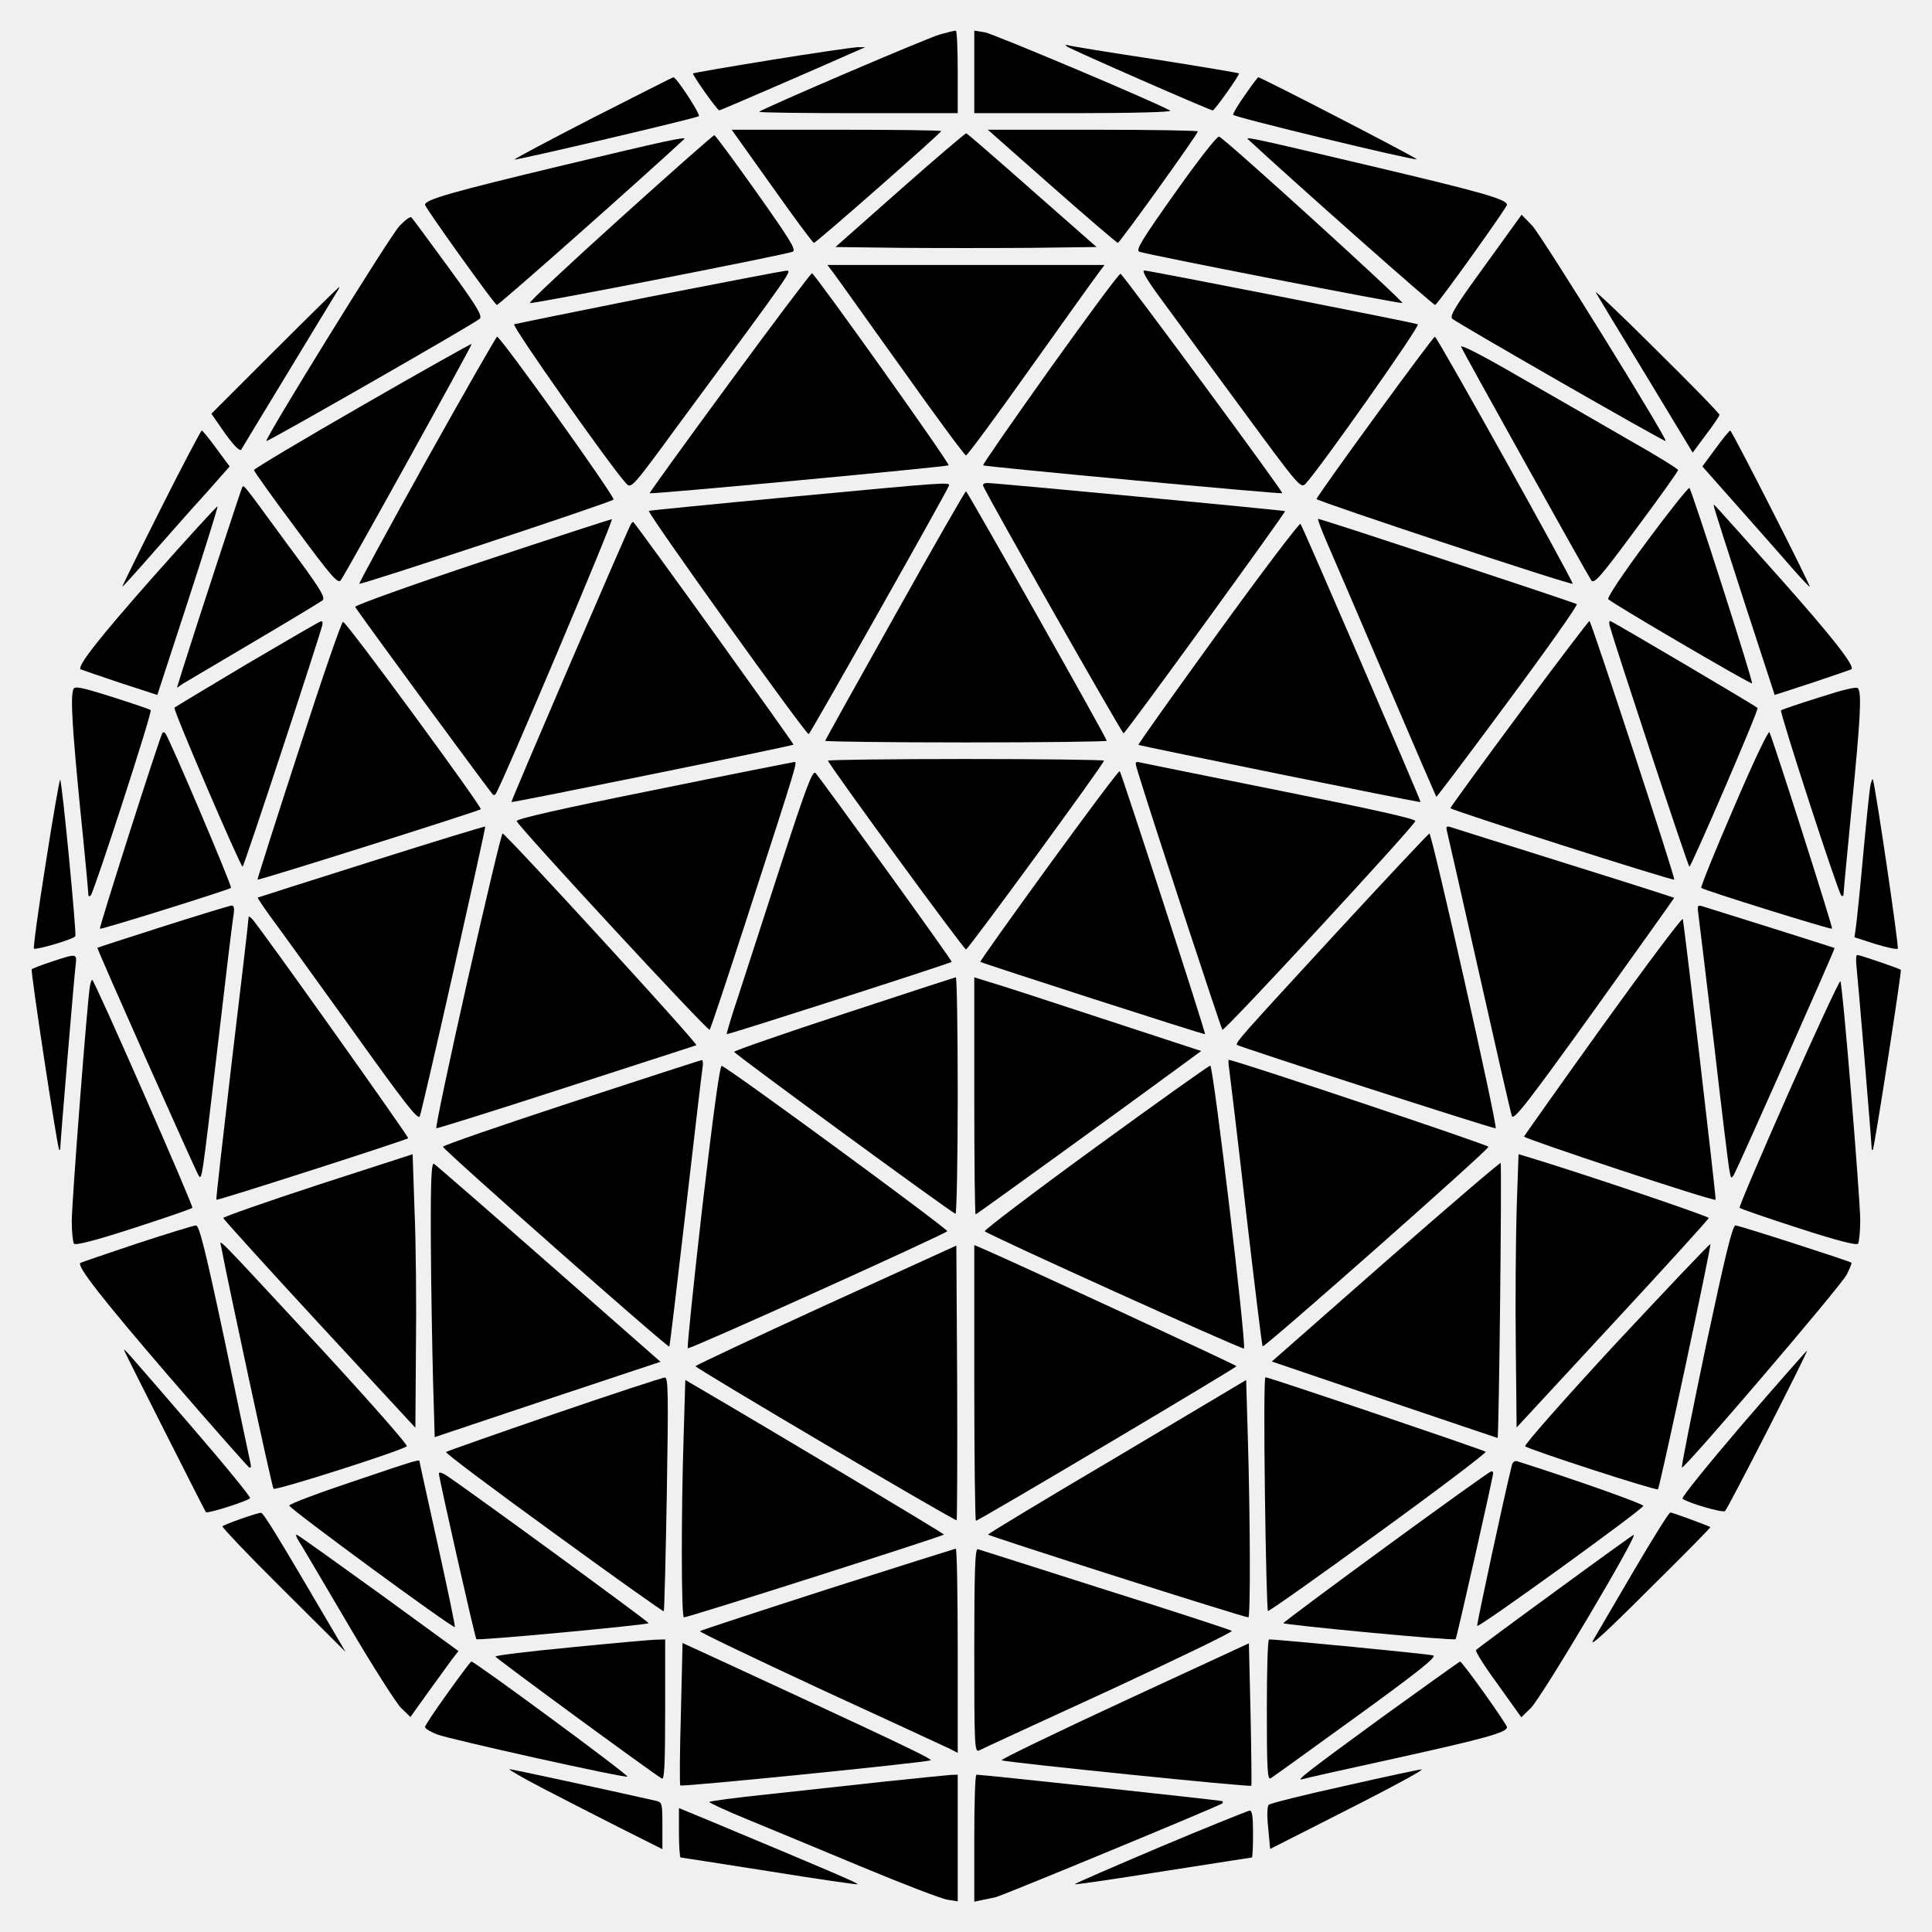
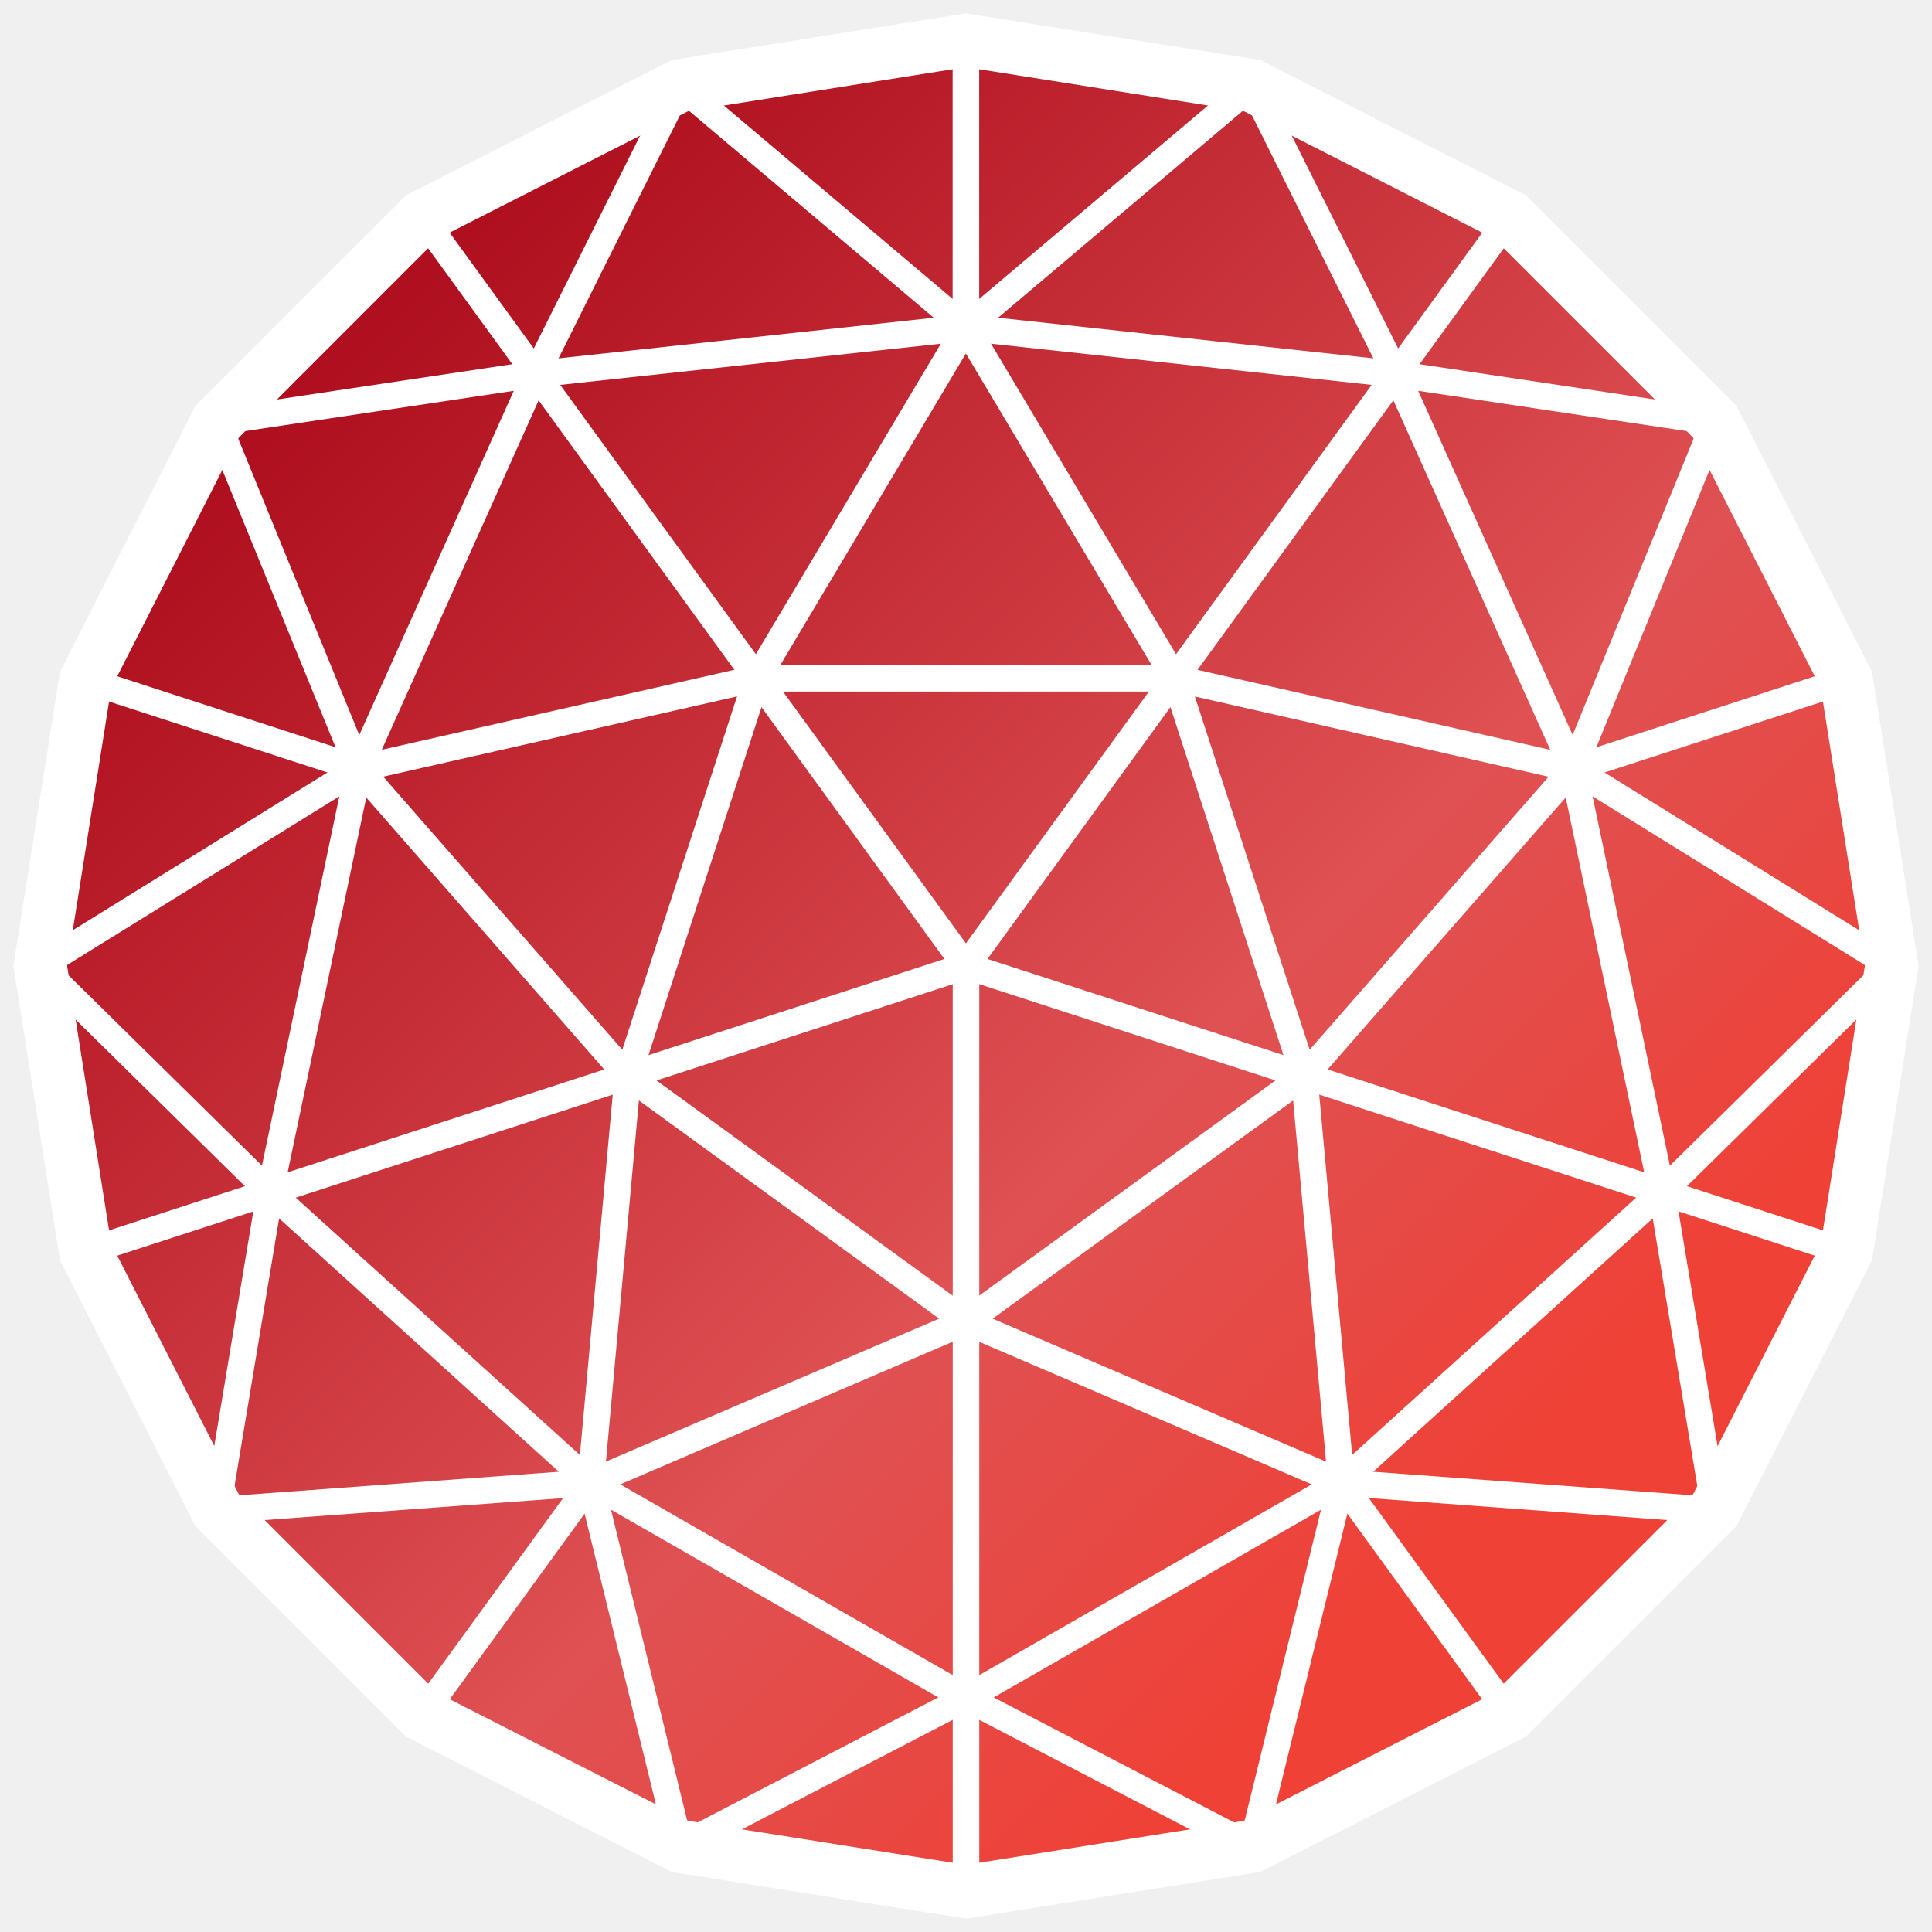
- <svg xmlns="http://www.w3.org/2000/svg" version="1.0" width="700pt" height="700pt" viewBox="0 0 700 700" preserveAspectRatio="xMidYMid meet">
-   <g transform="translate(0,700) scale(0.1,-0.1)" fill="#000000" stroke="none">
-     <path d="M3405 6875 c-44 -12 -642 -268 -654 -280 -2 -3 158 -5 357 -5 l362 0 0 150 c0 83 -3 150 -7 149 -5 0 -30 -6 -58 -14z" />
-     <path d="M3530 6739 l0 -149 363 0 c209 0 356 4 347 9 -53 31 -642 279 -672 284 l-38 6 0 -150z" />
-     <path d="M3865 6832 c10 -9 519 -232 529 -232 7 0 99 130 95 134 -2 2 -139 25 -304 51 -165 25 -307 48 -315 51 -9 3 -11 2 -5 -4z" />
-     <path d="M2795 6783 c-154 -25 -282 -47 -284 -49 -4 -4 88 -134 95 -134 4 0 351 150 499 216 l30 13 -30 0 c-16 -1 -156 -21 -310 -46z" />
-     <path d="M2148 6573 c-158 -81 -285 -149 -284 -151 5 -4 660 150 668 157 7 6 -81 141 -92 141 -3 0 -134 -67 -292 -147z" />
-     <path d="M4511 6656 c-25 -35 -44 -67 -43 -72 1 -8 649 -165 665 -161 7 2 -564 297 -574 297 -2 0 -24 -29 -48 -64z" />
-     <path d="M2797 6325 c80 -113 148 -205 152 -205 8 0 461 398 461 405 0 3 -171 5 -379 5 l-380 0 146 -205z" />
-     <path d="M3811 6325 c128 -113 236 -205 239 -205 7 0 290 394 290 404 0 3 -171 6 -380 6 l-381 0 232 -205z" />
-     <path d="M3261 6312 l-234 -207 237 -3 c130 -1 342 -1 473 0 l236 3 -233 205 c-128 113 -235 206 -239 207 -3 1 -111 -91 -240 -205z" />
-     <path d="M2246 6208 c-185 -167 -332 -304 -326 -306 11 -4 927 175 952 186 14 6 -9 43 -130 214 -81 114 -150 208 -154 208 -4 0 -158 -136 -342 -302z" />
-     <path d="M4258 6302 c-121 -171 -144 -208 -130 -214 24 -10 943 -189 953 -186 9 3 -643 596 -664 603 -7 3 -76 -86 -159 -203z" />
-     <path d="M2040 6401 c-405 -97 -500 -124 -500 -143 0 -10 247 -355 260 -363 5 -3 534 466 679 601 12 11 -67 -6 -439 -95z" />
-     <path d="M4521 6496 c174 -161 674 -604 679 -601 13 8 260 353 260 363 0 20 -92 46 -503 143 -394 93 -446 105 -436 95z" />
-     <path d="M1448 6182 c-33 -33 -490 -773 -483 -780 4 -4 755 426 773 443 11 10 -10 45 -113 186 -70 96 -130 177 -134 181 -4 5 -23 -9 -43 -30z" />
-     <path d="M5381 6039 c-107 -147 -130 -184 -119 -194 18 -16 769 -447 773 -443 7 8 -451 747 -484 781 l-38 39 -132 -183z" />
-     <path d="M3022 6008 c14 -18 124 -174 247 -345 122 -172 226 -313 231 -313 5 0 109 141 231 313 122 171 233 327 247 345 l24 32 -502 0 -502 0 24 -32z" />
-     <path d="M2350 5924 c-261 -52 -481 -97 -487 -99 -11 -4 355 -524 407 -578 17 -18 24 -10 185 210 430 582 416 563 392 562 -12 -1 -236 -44 -497 -95z" />
-     <path d="M4213 5908 c45 -62 177 -241 291 -396 200 -272 209 -283 226 -265 51 54 418 574 407 578 -22 8 -975 195 -991 195 -11 0 12 -38 67 -112z" />
-     <path d="M2643 5613 c-161 -219 -291 -399 -289 -400 4 -5 1078 96 1083 101 6 6 -486 696 -495 696 -4 0 -139 -179 -299 -397z" />
-     <path d="M3805 5665 c-136 -191 -245 -348 -243 -351 5 -5 1080 -105 1084 -101 5 4 -576 791 -586 795 -5 2 -119 -153 -255 -343z" />
-     <path d="M995 5730 l-229 -229 38 -55 c37 -54 64 -83 70 -75 1 2 76 126 166 274 90 149 170 280 178 293 8 12 13 22 11 22 -2 0 -107 -103 -234 -230z" />
-     <path d="M5782 5940 c8 -14 90 -150 183 -302 l168 -278 48 65 c27 35 49 68 49 72 0 5 -104 112 -232 238 -127 127 -225 219 -216 205z" />
-     <path d="M1546 5334 c-136 -245 -246 -447 -244 -449 5 -5 910 294 921 305 8 7 -409 590 -422 590 -3 0 -118 -201 -255 -446z" />
-     <path d="M4981 5489 c-116 -159 -211 -293 -211 -297 1 -8 922 -313 928 -307 5 5 -491 895 -499 895 -4 0 -101 -131 -218 -291z" />
-     <path d="M1313 5531 c-216 -124 -393 -230 -393 -234 0 -4 68 -100 152 -212 130 -176 153 -202 163 -187 28 42 477 853 474 856 -2 1 -181 -99 -396 -223z" />
-     <path d="M5294 5743 c8 -19 452 -816 471 -845 10 -16 32 9 163 186 84 113 152 208 152 213 0 4 -80 54 -178 109 -97 56 -275 159 -396 228 -136 79 -216 120 -212 109z" />
-     <path d="M583 5158 c-78 -155 -141 -283 -140 -284 1 -1 52 55 113 125 61 69 148 168 194 218 l82 93 -48 65 c-26 36 -50 65 -53 65 -3 0 -70 -127 -148 -282z" />
-     <path d="M6216 5375 l-48 -65 139 -157 c76 -86 163 -184 193 -219 30 -34 56 -61 57 -60 4 4 -282 566 -288 566 -3 0 -27 -29 -53 -65z" />
-     <path d="M2868 5200 c-278 -26 -511 -49 -517 -51 -9 -4 567 -808 579 -809 5 0 501 879 508 900 5 14 -6 13 -570 -40z" />
-     <path d="M3562 5240 c10 -29 504 -899 509 -897 9 3 588 801 585 805 -3 3 -1047 102 -1079 102 -10 0 -17 -4 -15 -10z" />
-     <path d="M877 5233 c-4 -8 -166 -501 -213 -651 l-23 -74 22 15 c12 7 128 76 257 152 129 76 241 144 249 150 11 11 -11 46 -130 206 -167 228 -155 213 -162 202z" />
-     <path d="M5967 5038 c-84 -112 -145 -204 -140 -209 17 -17 516 -309 521 -305 5 5 -217 697 -227 708 -3 3 -73 -84 -154 -194z" />
-     <path d="M3243 4771 c-139 -248 -253 -452 -253 -455 0 -3 230 -6 510 -6 281 0 510 3 510 6 0 9 -505 904 -510 904 -3 0 -119 -202 -257 -449z" />
-     <path d="M555 4910 c-198 -224 -276 -324 -263 -335 2 -1 65 -23 140 -48 l138 -45 111 340 c61 187 109 341 107 343 -2 2 -107 -113 -233 -255z" />
-     <path d="M6210 5165 c0 -5 50 -161 110 -346 l110 -337 138 45 c75 25 138 47 140 48 14 11 -69 117 -263 335 -264 296 -235 265 -235 255z" />
-     <path d="M1745 4965 c-258 -86 -459 -158 -458 -164 2 -8 477 -655 499 -680 2 -2 6 -2 9 1 16 16 431 998 422 997 -7 -1 -219 -70 -472 -154z" />
-     <path d="M4804 5043 c19 -43 116 -269 216 -503 100 -234 183 -426 184 -427 1 -2 118 153 259 344 142 191 254 350 250 354 -8 6 -925 309 -937 309 -3 0 10 -35 28 -77z" />
-     <path d="M2286 5101 c-11 -17 -436 -1005 -433 -1007 3 -3 1017 203 1022 208 3 2 -562 788 -580 806 -2 2 -6 -1 -9 -7z" />
-     <path d="M4413 4707 c-160 -221 -290 -403 -288 -406 4 -3 1019 -210 1022 -207 3 2 -428 1000 -435 1008 -4 4 -139 -174 -299 -395z" />
-     <path d="M896 4595 c-142 -85 -261 -156 -264 -159 -6 -6 239 -576 247 -576 5 0 278 830 289 876 2 8 0 14 -5 13 -4 0 -124 -70 -267 -154z" />
-     <path d="M1083 4283 c-84 -257 -151 -469 -150 -470 4 -4 801 248 809 255 6 7 -483 674 -499 679 -5 2 -77 -207 -160 -464z" />
-     <path d="M5504 4414 c-137 -185 -249 -339 -249 -342 0 -7 806 -264 811 -259 5 5 -301 937 -307 937 -3 0 -118 -151 -255 -336z" />
-     <path d="M5832 4733 c21 -75 284 -873 289 -873 7 0 253 570 247 575 -8 8 -528 315 -534 315 -4 0 -4 -8 -2 -17z" />
-     <path d="M266 4503 c-11 -28 -5 -131 24 -428 17 -165 30 -307 30 -314 0 -9 3 -11 9 -5 12 13 224 665 217 671 -2 3 -65 24 -140 48 -111 35 -136 40 -140 28z" />
-     <path d="M6591 4473 c-73 -23 -136 -44 -138 -47 -6 -5 206 -658 218 -670 6 -6 9 -2 9 10 0 10 14 154 30 319 30 305 36 402 22 421 -5 7 -51 -4 -141 -33z" />
-     <path d="M6282 4074 c-68 -157 -121 -288 -118 -291 7 -8 470 -152 474 -148 4 3 -215 689 -227 712 -4 7 -62 -116 -129 -273z" />
-     <path d="M588 4343 c-11 -18 -230 -705 -226 -708 4 -4 467 141 475 148 5 5 -224 544 -238 560 -4 5 -9 5 -11 0z" />
-     <path d="M3000 4244 c0 -11 492 -684 500 -684 8 0 500 673 500 684 0 3 -225 6 -500 6 -275 0 -500 -3 -500 -6z" />
-     <path d="M2367 4137 c-329 -66 -497 -104 -495 -112 5 -19 693 -763 699 -756 4 3 66 191 139 416 184 568 180 555 167 554 -7 -1 -236 -46 -510 -102z" />
-     <path d="M4124 4199 c54 -176 300 -925 305 -930 7 -7 694 737 699 756 2 8 -155 43 -485 109 -268 54 -498 100 -510 103 -22 5 -22 4 -9 -38z" />
-     <path d="M2830 3869 c-61 -189 -131 -404 -155 -478 -25 -74 -43 -136 -42 -138 3 -3 809 256 815 262 4 3 -470 658 -493 684 -11 11 -33 -48 -125 -330z" />
-     <path d="M3800 3864 c-138 -190 -250 -347 -248 -349 6 -5 812 -265 814 -262 4 3 -303 947 -309 953 -3 3 -118 -151 -257 -342z" />
-     <path d="M166 3874 c-27 -168 -46 -307 -43 -311 7 -6 144 34 150 45 5 8 -48 561 -55 567 -2 2 -26 -133 -52 -301z" />
-     <path d="M6776 4150 c-3 -19 -15 -134 -26 -255 -11 -121 -23 -236 -26 -256 l-5 -35 75 -24 c42 -13 79 -21 82 -17 5 5 -79 576 -90 612 -2 6 -6 -6 -10 -25z" />
-     <path d="M1346 3879 c-225 -71 -410 -130 -412 -131 -1 -2 19 -32 45 -68 27 -36 158 -218 292 -404 198 -277 244 -336 250 -320 10 23 240 1046 237 1049 -2 2 -187 -55 -412 -126z" />
-     <path d="M5243 3987 c3 -12 56 -245 117 -517 61 -272 114 -504 118 -514 7 -16 61 54 299 385 159 222 289 405 289 406 -1 1 -175 57 -387 123 -211 66 -397 125 -413 130 -26 9 -28 8 -23 -13z" />
-     <path d="M1694 3448 c-66 -293 -117 -534 -113 -536 3 -1 215 65 470 148 255 83 468 151 472 153 9 3 -691 767 -702 767 -4 0 -61 -240 -127 -532z" />
-     <path d="M4844 3623 c-345 -375 -369 -401 -362 -409 8 -7 930 -305 937 -302 9 4 -231 1068 -240 1068 -3 0 -154 -161 -335 -357z" />
-     <path d="M590 3643 c-129 -41 -236 -76 -237 -77 -3 -3 348 -791 365 -822 14 -24 12 -32 72 476 27 234 52 442 56 463 4 27 2 37 -8 36 -7 -1 -119 -35 -248 -76z" />
-     <path d="M6154 3684 c3 -22 28 -230 56 -464 27 -234 52 -441 56 -460 5 -31 7 -32 17 -15 17 31 367 818 364 820 -2 2 -423 134 -481 152 -16 4 -17 1 -12 -33z" />
-     <path d="M900 3669 c0 -8 -27 -240 -60 -514 -32 -275 -58 -501 -56 -502 3 -4 687 216 695 223 4 3 -539 767 -565 794 -12 12 -14 12 -14 -1z" />
-     <path d="M5810 3288 c-157 -219 -286 -401 -288 -406 -2 -7 687 -236 694 -229 3 2 -110 968 -119 1017 -1 8 -130 -164 -287 -382z" />
-     <path d="M188 3516 c-37 -12 -70 -25 -73 -28 -5 -5 90 -629 99 -653 3 -5 5 1 5 14 1 30 49 604 55 654 5 43 5 43 -86 13z" />
-     <path d="M6726 3503 c5 -43 54 -627 55 -658 0 -11 2 -15 5 -10 7 18 105 647 101 651 -5 5 -148 54 -158 54 -4 0 -5 -17 -3 -37z" />
-     <path d="M3058 3327 c-219 -72 -398 -134 -398 -138 0 -7 782 -579 802 -587 4 -2 8 190 8 427 0 237 -3 431 -7 430 -5 -1 -187 -60 -405 -132z" />
-     <path d="M3530 3029 c0 -236 2 -429 5 -429 3 0 537 386 764 553 l53 39 -363 119 c-200 66 -385 126 -411 133 l-48 15 0 -430z" />
-     <path d="M326 3428 c-9 -44 -66 -784 -66 -853 0 -38 4 -75 8 -81 5 -7 73 10 215 56 114 37 211 70 214 74 5 5 -355 826 -363 826 -2 0 -6 -10 -8 -22z" />
-     <path d="M6480 3040 c-100 -226 -180 -413 -177 -416 3 -4 100 -37 214 -74 142 -46 210 -63 215 -56 4 6 8 45 8 86 -1 88 -64 858 -72 865 -3 3 -88 -179 -188 -405z" />
-     <path d="M2070 3006 c-256 -84 -465 -156 -465 -161 1 -11 814 -729 820 -724 2 2 28 222 59 489 31 267 58 500 61 518 3 17 2 32 -2 31 -4 0 -217 -69 -473 -153z" />
-     <path d="M4454 3123 c3 -21 31 -254 61 -517 31 -264 57 -482 60 -484 6 -6 819 712 818 723 -1 7 -917 314 -941 315 -2 0 -1 -17 2 -37z" />
-     <path d="M2545 2630 c-32 -280 -56 -512 -53 -515 5 -6 923 409 940 424 6 6 -794 593 -817 599 -7 2 -31 -175 -70 -508z" />
-     <path d="M3968 2842 c-224 -163 -404 -300 -400 -303 16 -15 934 -430 939 -425 10 10 -111 1026 -122 1025 -5 0 -193 -134 -417 -297z" />
-     <path d="M1152 2707 c-189 -62 -343 -116 -343 -120 0 -4 157 -177 348 -384 l348 -376 2 289 c2 159 0 382 -5 496 l-7 206 -343 -111z" />
-     <path d="M5495 2617 c-3 -111 -5 -334 -3 -495 l3 -294 348 376 c191 206 348 379 348 383 1 6 -442 156 -642 217 l-47 14 -7 -201z" />
-     <path d="M1561 2498 c1 -161 5 -386 8 -499 l6 -206 409 137 409 136 -404 355 c-222 195 -410 358 -416 362 -10 7 -13 -53 -12 -285z" />
-     <path d="M5020 2429 l-412 -362 409 -139 c224 -76 409 -138 409 -138 5 0 16 992 11 996 -2 3 -190 -158 -417 -357z" />
-     <path d="M495 2494 c-110 -37 -202 -68 -204 -70 -13 -12 82 -133 323 -413 152 -176 282 -323 288 -327 7 -5 9 1 5 17 -3 13 -45 212 -93 442 -70 329 -92 417 -104 417 -8 0 -105 -30 -215 -66z" />
-     <path d="M6181 2124 c-50 -240 -90 -438 -87 -441 7 -8 575 656 597 699 11 22 19 41 17 43 -7 6 -407 135 -420 135 -11 0 -37 -108 -107 -436z" />
-     <path d="M802 2480 c21 -115 183 -867 189 -874 7 -8 465 138 483 154 4 5 -137 165 -314 357 -402 433 -363 394 -358 363z" />
-     <path d="M5856 2134 c-186 -201 -334 -369 -330 -374 15 -13 475 -162 481 -156 7 7 193 877 190 888 -1 4 -154 -158 -341 -358z" />
-     <path d="M2993 2272 c-260 -119 -473 -219 -473 -222 1 -8 941 -563 946 -558 2 3 3 228 2 500 l-3 495 -472 -215z" />
-     <path d="M3530 1990 c0 -275 3 -500 6 -500 10 0 943 554 944 560 0 4 -803 376 -922 427 l-28 12 0 -499z" />
-     <path d="M451 2105 c6 -15 291 -579 295 -584 6 -6 154 41 160 51 3 4 -95 124 -217 265 -245 284 -243 282 -238 268z" />
-     <path d="M6316 1843 c-125 -146 -224 -268 -220 -273 16 -14 143 -52 154 -45 9 6 301 577 297 581 -1 1 -105 -117 -231 -263z" />
-     <path d="M2008 1877 c-212 -73 -389 -135 -392 -138 -4 -3 172 -135 390 -293 217 -158 397 -286 399 -284 2 2 7 194 11 426 6 360 5 422 -7 421 -8 0 -188 -59 -401 -132z" />
-     <path d="M4583 1589 c3 -232 8 -423 11 -426 2 -3 183 125 400 283 218 158 393 291 389 294 -9 7 -785 270 -798 270 -5 0 -5 -190 -2 -421z" />
-     <path d="M2477 1798 c-9 -274 -9 -658 1 -658 14 -1 942 295 942 300 0 4 -622 376 -901 539 l-36 21 -6 -202z" />
-     <path d="M4048 1722 c-258 -152 -468 -279 -468 -282 0 -5 929 -301 943 -300 8 0 7 355 -2 657 l-6 203 -467 -278z" />
-     <path d="M1278 1632 c-126 -42 -229 -81 -230 -87 -1 -10 594 -447 600 -440 2 2 -26 136 -62 299 -36 163 -66 298 -66 301 0 8 -6 7 -242 -73z" />
-     <path d="M5477 1688 c-27 -108 -127 -573 -125 -579 4 -9 600 422 602 435 1 7 -247 95 -455 161 -11 4 -19 -2 -22 -17z" />
-     <path d="M1590 1662 c0 -16 131 -596 136 -601 6 -6 624 52 624 58 0 6 -669 494 -731 534 -16 11 -29 14 -29 9z" />
-     <path d="M5023 1397 c-205 -150 -373 -275 -373 -278 0 -6 618 -65 624 -58 4 4 136 588 136 602 0 4 -3 7 -7 6 -5 0 -176 -123 -380 -272z" />
-     <path d="M873 1497 c-34 -12 -64 -24 -67 -27 -3 -3 96 -107 220 -230 l226 -225 -44 75 c-204 348 -254 430 -263 429 -5 0 -38 -10 -72 -22z" />
-     <path d="M5922 1313 c-67 -115 -134 -228 -148 -253 -20 -33 32 13 199 180 125 123 225 225 224 227 -5 4 -137 53 -145 53 -5 0 -63 -93 -130 -207z" />
-     <path d="M1081 1419 c9 -13 88 -148 177 -299 89 -152 177 -290 195 -308 l34 -33 63 88 c35 48 74 102 87 120 l24 31 -287 209 c-158 114 -292 210 -298 212 -6 2 -3 -7 5 -20z" />
-     <path d="M5635 1234 c-154 -112 -283 -208 -287 -212 -4 -4 31 -60 79 -125 l85 -119 34 33 c40 39 392 632 373 628 -2 0 -130 -92 -284 -205z" />
-     <path d="M2998 1242 c-251 -81 -459 -149 -462 -152 -3 -3 194 -97 437 -210 243 -112 454 -209 470 -217 l27 -14 0 371 c0 203 -3 370 -7 369 -5 -1 -214 -67 -465 -147z" />
-     <path d="M3530 1021 c0 -351 1 -371 18 -363 9 5 221 103 470 217 248 115 449 212 445 216 -5 4 -210 71 -458 149 -247 79 -456 145 -462 147 -10 4 -13 -73 -13 -366z" />
-     <path d="M2065 1031 c-148 -14 -270 -29 -270 -33 0 -5 560 -416 603 -442 9 -6 12 47 12 248 l0 256 -37 -1 c-21 -1 -159 -13 -308 -28z" />
-     <path d="M4590 805 c0 -213 2 -255 14 -248 7 4 147 105 310 223 225 163 292 217 279 222 -14 5 -560 58 -595 58 -5 0 -8 -115 -8 -255z" />
-     <path d="M2467 792 c-4 -140 -5 -258 -2 -261 3 -6 880 82 907 91 10 4 -145 77 -738 351 l-161 74 -6 -255z" />
-     <path d="M4071 836 c-250 -116 -449 -212 -442 -214 24 -8 902 -98 905 -92 1 3 0 120 -3 260 l-6 256 -454 -210z" />
-     <path d="M1622 866 c-45 -62 -82 -118 -82 -123 0 -6 20 -18 43 -27 51 -19 676 -158 690 -153 9 3 -553 417 -565 417 -3 0 -41 -51 -86 -114z" />
-     <path d="M5010 780 c-271 -198 -321 -236 -290 -226 8 3 161 37 339 76 321 71 401 93 401 112 0 11 -162 238 -170 238 -3 -1 -129 -91 -280 -200z" />
-     <path d="M1960 524 c69 -36 196 -101 283 -145 l157 -79 0 85 c0 80 -1 85 -22 90 -181 41 -524 115 -532 115 -6 0 45 -30 114 -66z" />
-     <path d="M4871 529 c-146 -32 -269 -63 -274 -68 -6 -6 -7 -40 -2 -85 l7 -75 156 79 c258 130 408 210 392 209 -8 0 -134 -27 -279 -60z" />
-     <path d="M3205 545 c-115 -13 -306 -33 -422 -46 -117 -12 -213 -25 -213 -28 0 -3 62 -32 138 -63 75 -31 261 -108 412 -171 151 -63 292 -117 313 -120 l37 -6 0 230 0 229 -27 -1 c-16 -1 -122 -12 -238 -24z" />
-     <path d="M3530 340 l0 -230 25 5 c14 3 37 8 52 11 24 5 811 331 822 340 2 2 2 6 0 8 -3 3 -868 96 -891 96 -5 0 -8 -104 -8 -230z" />
-     <path d="M2460 359 c0 -49 3 -89 6 -89 3 0 148 -23 321 -50 174 -28 318 -49 320 -47 3 4 -98 47 -519 223 l-128 53 0 -90z" />
-     <path d="M4203 308 c-172 -73 -311 -133 -309 -135 2 -2 146 19 321 47 174 27 319 50 321 50 2 0 4 38 4 85 0 62 -3 85 -12 85 -7 -1 -154 -60 -325 -132z" />
-   </g>
+ <svg xmlns="http://www.w3.org/2000/svg" viewBox="0 0 24 24" version="1.1" width="700pt" height="700pt">
+   <path d="M12.985,0.812C13.949,0.812 14.279,0.928 14.929,1.155C15.091,1.211 15.273,1.275 15.49,1.345C19.947,2.795 23.25,7.071 23.25,12.005C23.25,12.829 23.133,13.721 22.963,14.506C22.196,17.622 20.213,20.269 17.543,21.804C16.213,22.568 14.67,23.131 13.068,23.239C12.8,23.257 11.93,23.249 11.339,23.243C11.126,23.241 10.95,23.239 10.85,23.239C5.061,22.419 0.75,18.142 0.75,12.005C0.75,10.447 1.047,8.887 1.653,7.454C2.282,5.968 3.362,4.699 4.486,3.6C5.476,2.634 6.7,2.1 7.906,1.574C8.081,1.498 8.255,1.422 8.428,1.345C9.05,1.068 9.469,1.008 9.996,0.932C10.214,0.9 10.45,0.866 10.727,0.812C11.214,0.719 11.726,0.75 12.234,0.781C12.486,0.797 12.738,0.812 12.985,0.812Z" style="fill: url(#_Linear1); fill-rule: nonzero" />
+   <path d="M11.999,0.166L15.656,0.746L18.955,2.426L21.573,5.044L23.254,8.342L23.834,11.999L23.254,15.656L21.573,18.955L18.955,21.573L15.656,23.254L11.999,23.834L8.343,23.254L5.044,21.573L2.426,18.955L0.746,15.656L0.166,11.999L0.746,8.343L2.426,5.044L5.044,2.426L8.343,0.746L11.999,0.166ZM8.549,1.381L5.436,2.966L2.967,5.436L1.381,8.549L0.834,11.999L1.381,15.45L2.967,18.562L5.436,21.032L8.549,22.619L11.999,23.166L15.45,22.619L18.562,21.032L21.032,18.562L22.619,15.45L23.166,11.999L22.619,8.549L21.032,5.436L18.562,2.966L15.45,1.381L11.999,0.834L8.549,1.381Z" fill="#FFFFFF" lineJoin="round" />
+   <path d="M11.915,3.928C11.993,3.881 12.094,3.907 12.141,3.985L14.738,8.343C14.785,8.421 14.759,8.523 14.681,8.569C14.603,8.616 14.501,8.59 14.455,8.512L11.857,4.154C11.811,4.076 11.836,3.975 11.915,3.928Z" fill="#FFFFFF" lineJoin="round" />
+   <path d="M11.999,3.904L17.36,4.484L17.325,4.812L11.999,4.236L6.674,4.812L6.639,4.484L11.999,3.904Z" fill="#FFFFFF" lineJoin="round" />
+   <path d="M9.237,8.426C9.237,8.334 9.311,8.261 9.402,8.261L14.596,8.261C14.687,8.261 14.761,8.334 14.761,8.426C14.761,8.517 14.687,8.591 14.596,8.591L9.402,8.591C9.311,8.591 9.237,8.517 9.237,8.426Z" fill="#FFFFFF" lineJoin="round" />
+   <path d="M12.083,3.928C12.161,3.975 12.187,4.076 12.14,4.154L9.544,8.512C9.497,8.59 9.396,8.616 9.318,8.569C9.24,8.523 9.214,8.421 9.261,8.343L11.857,3.985C11.903,3.907 12.004,3.881 12.083,3.928Z" fill="#FFFFFF" lineJoin="round" />
+   <path d="M8.392,0.803L11.999,3.853L15.606,0.803L17.49,4.573L17.195,4.721L15.499,1.326L11.999,4.285L8.499,1.326L6.804,4.721L6.509,4.573L8.392,0.803Z" fill="#FFFFFF" lineJoin="round" />
+   <path d="M5.143,2.563C5.217,2.509 5.32,2.525 5.374,2.599L11.999,11.719L18.625,2.599C18.679,2.525 18.782,2.509 18.856,2.563C18.929,2.616 18.946,2.719 18.892,2.793L12.133,12.097C12.102,12.14 12.052,12.165 11.999,12.165C11.947,12.165 11.897,12.14 11.866,12.097L5.107,2.793C5.053,2.719 5.07,2.616 5.143,2.563Z" fill="#FFFFFF" lineJoin="round" />
+   <path d="M9.525,8.314C9.565,8.358 9.578,8.42 9.56,8.476L7.992,13.303L12.081,16.274L16.727,18.266C16.811,18.302 16.85,18.399 16.814,18.482C16.778,18.566 16.681,18.605 16.597,18.569L11.934,16.57C11.923,16.565 11.912,16.559 11.902,16.552L7.701,13.499C7.643,13.457 7.619,13.383 7.641,13.315L9.156,8.651L4.493,9.709C4.404,9.729 4.315,9.674 4.295,9.585C4.275,9.496 4.331,9.408 4.42,9.387L9.367,8.265C9.424,8.251 9.485,8.27 9.525,8.314Z" fill="#FFFFFF" lineJoin="round" />
+   <path d="M4.347,9.426C4.416,9.366 4.52,9.373 4.58,9.442L7.922,13.259C7.982,13.328 7.975,13.432 7.907,13.492C7.838,13.552 7.734,13.545 7.674,13.477L4.332,9.659C4.272,9.591 4.279,9.486 4.347,9.426Z" fill="#FFFFFF" lineJoin="round" />
+   <path d="M6.931,4.439L4.635,9.553L4.661,9.616L4.603,9.652L3.534,14.751L7.435,18.284L12.078,20.948L15.442,22.696L16.535,18.244L21.105,18.581L20.481,14.837L20.807,14.783L21.499,18.941L16.789,18.593L15.662,23.182L11.917,21.236L7.24,18.553L3.238,14.928L0.234,11.971L4.25,9.483L2.464,5.109L6.931,4.439ZM4.215,9.893L0.765,12.03L3.254,14.48L4.215,9.893ZM4.463,9.131L6.382,4.855L2.928,5.373L4.463,9.131Z" fill="#FFFFFF" lineJoin="round" />
+   <path d="M7.814,13.202C7.904,13.211 7.971,13.291 7.963,13.382L7.502,18.433C7.494,18.524 7.414,18.591 7.323,18.583C7.232,18.574 7.165,18.494 7.174,18.403L7.634,13.352C7.642,13.261 7.723,13.194 7.814,13.202Z" fill="#FFFFFF" lineJoin="round" />
+   <path d="M12.151,16.353C12.187,16.436 12.148,16.533 12.065,16.569L7.403,18.569C7.319,18.604 7.222,18.566 7.186,18.482C7.15,18.398 7.189,18.301 7.273,18.265L11.935,16.266C12.018,16.23 12.115,16.269 12.151,16.353Z" fill="#FFFFFF" lineJoin="round" />
+   <path d="M2.893,18.581L3.517,14.837L3.191,14.783L2.499,18.941L7.211,18.594L8.336,23.182L12.075,21.24L11.923,20.947L8.556,22.696L7.465,18.244L2.893,18.581Z" fill="#FFFFFF" lineJoin="round" />
+   <path d="M12.097,11.865C12.14,11.896 12.165,11.946 12.165,11.998L12.165,23.5C12.165,23.591 12.091,23.665 12,23.665C11.909,23.665 11.835,23.591 11.835,23.5L11.835,12.226L1.115,15.709C1.029,15.737 0.936,15.69 0.908,15.603C0.879,15.517 0.927,15.423 1.013,15.395L11.949,11.842C11.999,11.825 12.054,11.834 12.097,11.865Z" fill="#FFFFFF" lineJoin="round" />
+   <path d="M17.212,4.547C17.248,4.499 17.308,4.475 17.368,4.484L21.327,5.078C21.377,5.085 21.421,5.115 21.446,5.159C21.471,5.203 21.474,5.256 21.455,5.303L19.749,9.483L23.587,11.861C23.63,11.887 23.658,11.932 23.664,11.982C23.669,12.033 23.652,12.083 23.616,12.118L20.762,14.926L20.756,14.932L20.755,14.932C20.755,14.933 20.754,14.934 20.753,14.934L16.773,18.541C16.727,18.583 16.661,18.595 16.602,18.572C16.544,18.55 16.504,18.496 16.498,18.434L16.039,13.4L14.44,8.478C14.421,8.421 14.435,8.359 14.475,8.315C14.515,8.272 14.575,8.253 14.633,8.266L19.258,9.315L17.193,4.715C17.168,4.659 17.175,4.595 17.212,4.547ZM19.237,9.649L14.843,8.652L16.269,13.04L19.237,9.649ZM16.372,13.422L16.797,18.074L20.464,14.751L19.45,9.907L16.372,13.422ZM19.784,9.893L20.744,14.48L23.234,12.03L19.784,9.893ZM19.536,9.13L21.07,5.373L17.617,4.855L19.536,9.13Z" fill="#FFFFFF" lineJoin="round" />
+   <path d="M11.842,11.947C11.87,11.861 11.963,11.813 12.05,11.842L22.987,15.395C23.074,15.423 23.121,15.517 23.093,15.603C23.065,15.69 22.972,15.737 22.885,15.709L11.948,12.155C11.861,12.127 11.814,12.034 11.842,11.947Z" fill="#FFFFFF" lineJoin="round" />
+   <path d="M16.335,13.27C16.389,13.343 16.372,13.447 16.298,13.5L12.096,16.552C12.022,16.606 11.919,16.59 11.866,16.516C11.812,16.442 11.828,16.339 11.902,16.285L16.104,13.233C16.178,13.18 16.281,13.196 16.335,13.27Z" fill="#FFFFFF" lineJoin="round" />
+   <path d="M16.58,18.276C16.653,18.234 16.746,18.254 16.796,18.322L18.892,21.208C18.945,21.282 18.929,21.385 18.855,21.439C18.782,21.492 18.678,21.476 18.625,21.402L16.616,18.636L12.081,21.237C12.002,21.282 11.901,21.255 11.856,21.176C11.81,21.097 11.838,20.996 11.917,20.951L16.58,18.276Z" fill="#FFFFFF" lineJoin="round" />
+   <path d="M11.999,0.335C12.09,0.335 12.164,0.409 12.164,0.5L12.164,4.068C12.164,4.159 12.09,4.233 11.999,4.233C11.908,4.233 11.834,4.159 11.834,4.068L11.834,0.5C11.834,0.409 11.908,0.335 11.999,0.335Z" fill="#FFFFFF" lineJoin="round" />
+   <path d="M23.093,8.396C23.121,8.483 23.073,8.576 22.987,8.604L19.594,9.706C19.507,9.735 19.414,9.687 19.386,9.601C19.358,9.514 19.405,9.421 19.492,9.393L22.885,8.29C22.971,8.262 23.064,8.309 23.093,8.396Z" fill="#FFFFFF" lineJoin="round" />
+   <path d="M7.435,18.286C7.509,18.34 7.525,18.443 7.471,18.516L5.374,21.402C5.32,21.476 5.217,21.492 5.143,21.439C5.069,21.385 5.053,21.282 5.107,21.208L7.204,18.322C7.258,18.249 7.361,18.232 7.435,18.286Z" fill="#FFFFFF" lineJoin="round" />
+   <path d="M0.908,8.396C0.936,8.309 1.029,8.262 1.115,8.29L4.508,9.393C4.595,9.421 4.642,9.514 4.614,9.601C4.586,9.687 4.493,9.735 4.406,9.706L1.013,8.604C0.927,8.576 0.879,8.483 0.908,8.396Z" fill="#FFFFFF" lineJoin="round" />
+   <defs>
+     <linearGradient id="_Linear1" x1="0" y1="0" x2="1" y2="0" gradientUnits="userSpaceOnUse" gradientTransform="matrix(-14.8673,-14.7971,14.7971,-14.8673,20.4244,16.9042)">
+       <stop offset="0" style="stop-color: rgb(239, 65, 54); stop-opacity: 1" />
+       <stop offset="0.01" style="stop-color: rgb(239, 65, 54); stop-opacity: 1" />
+       <stop offset="0.32" style="stop-color: rgb(223, 81, 83); stop-opacity: 1" />
+       <stop offset="1" style="stop-color: rgb(172, 11, 27); stop-opacity: 1" />
+     </linearGradient>
+   </defs>
</svg>
